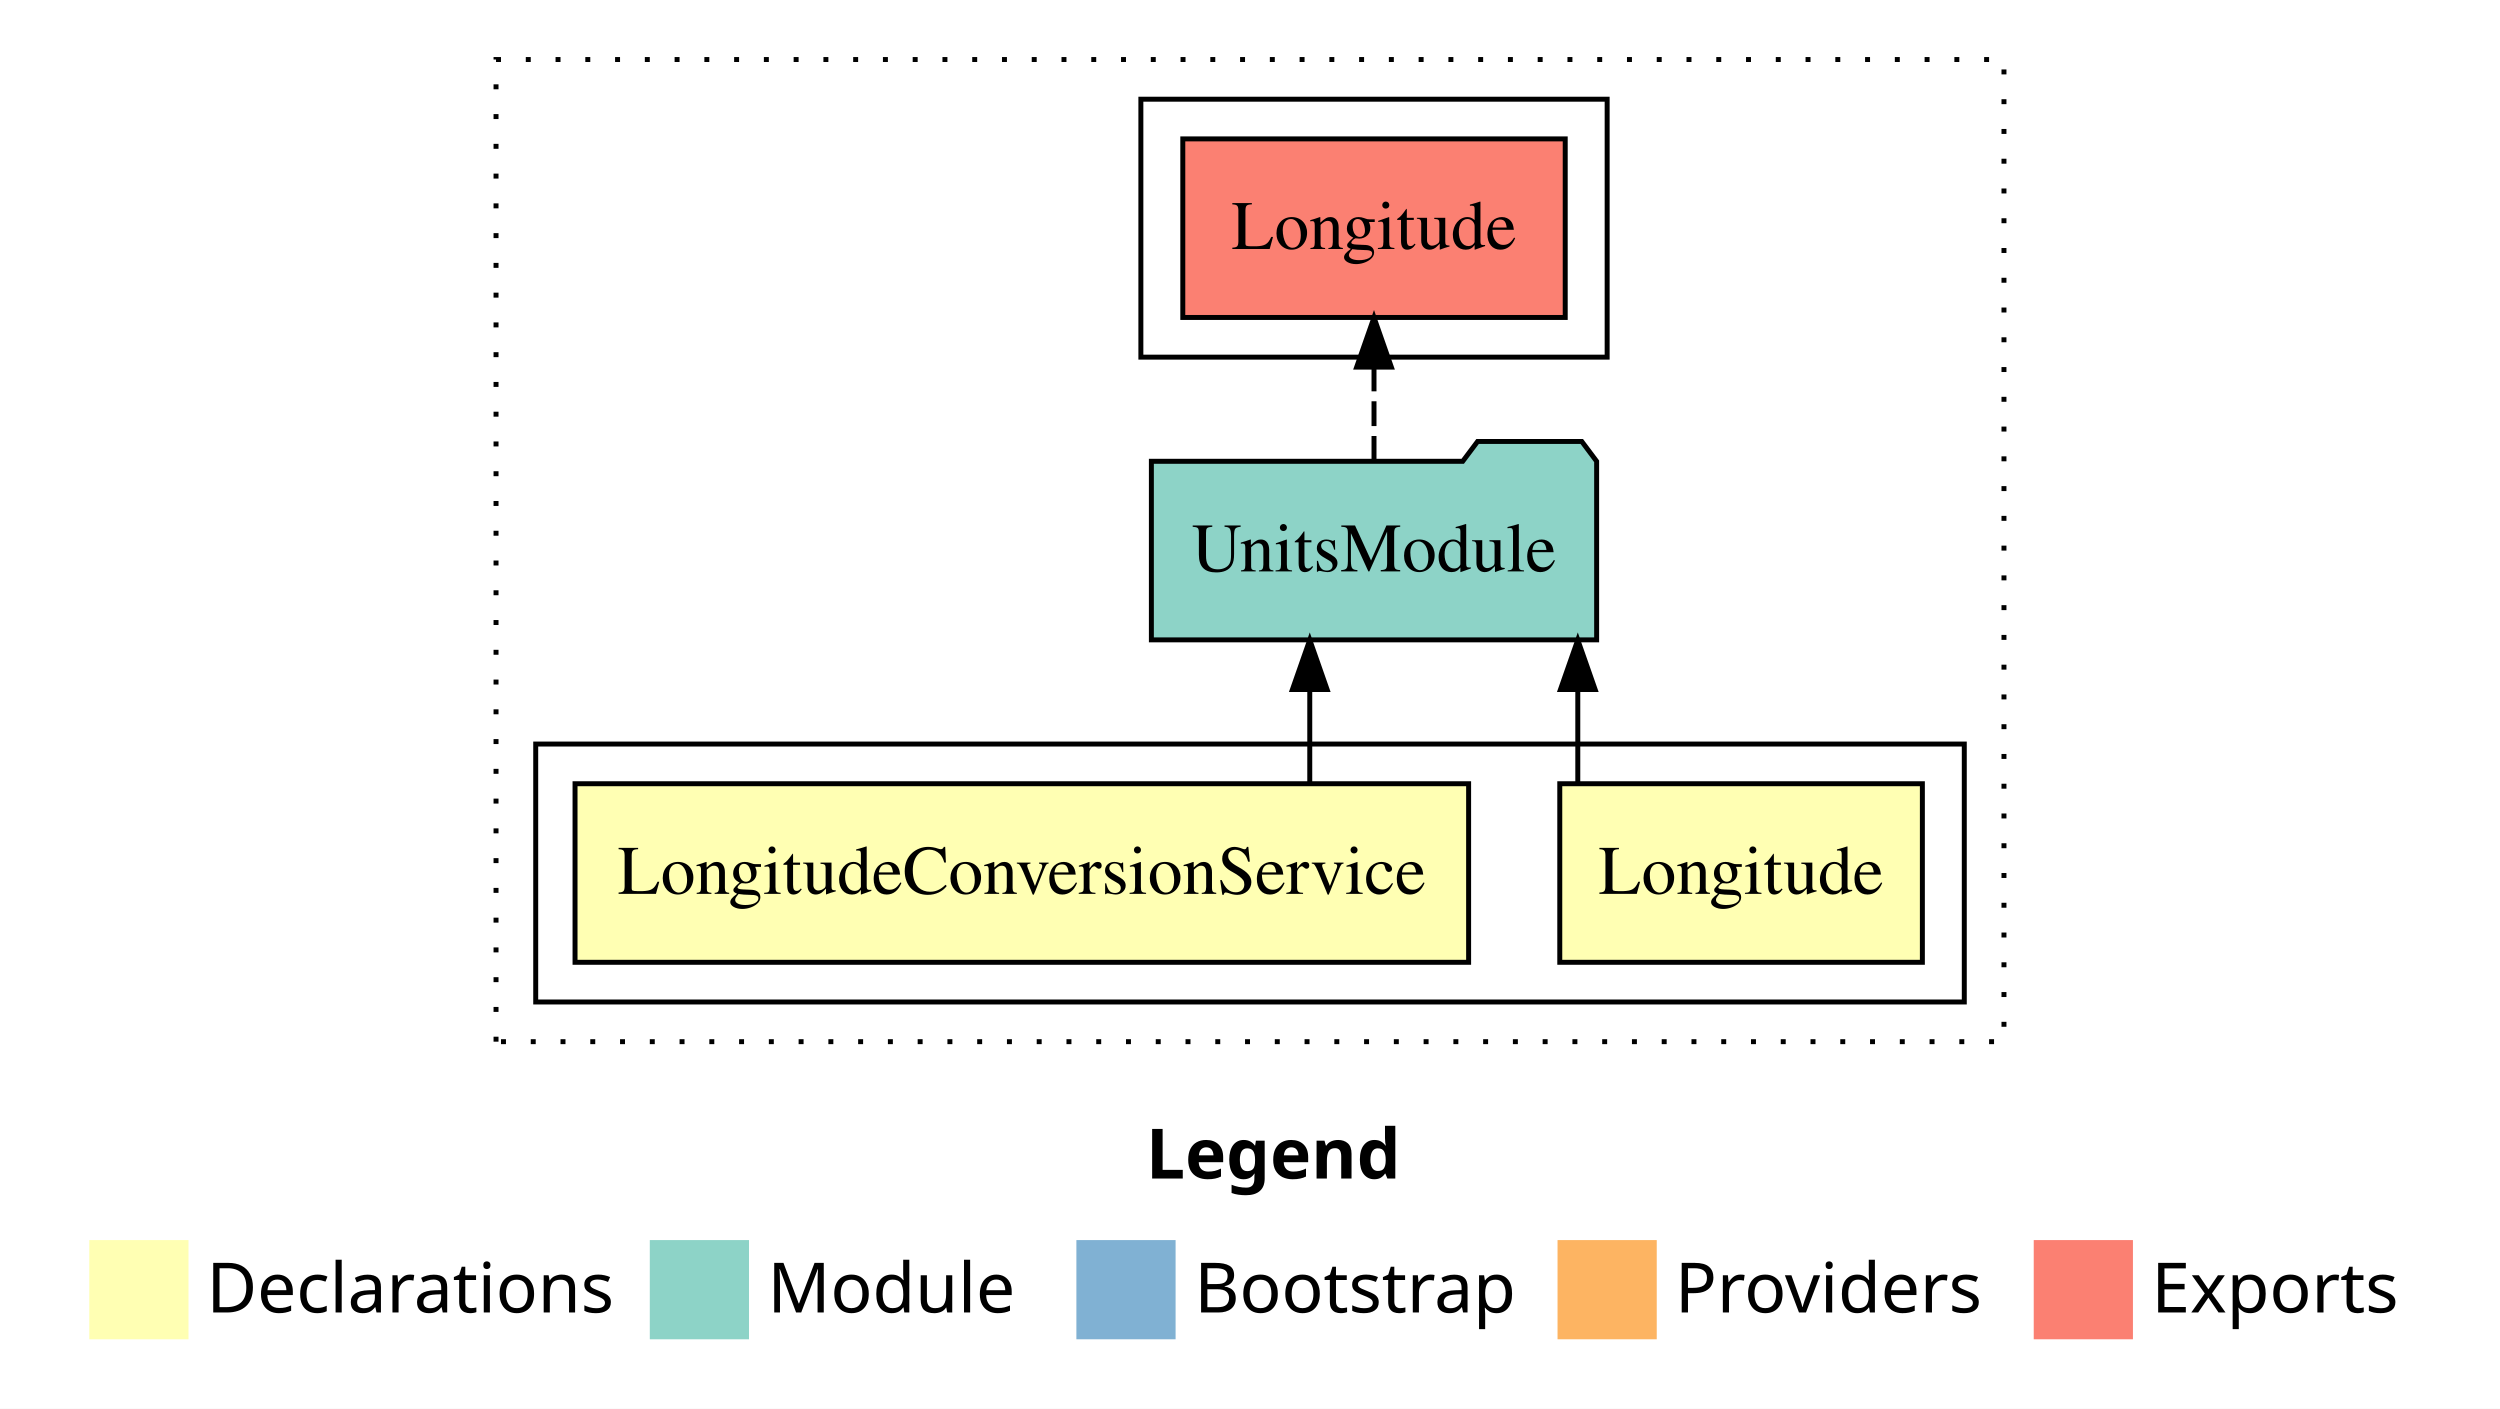
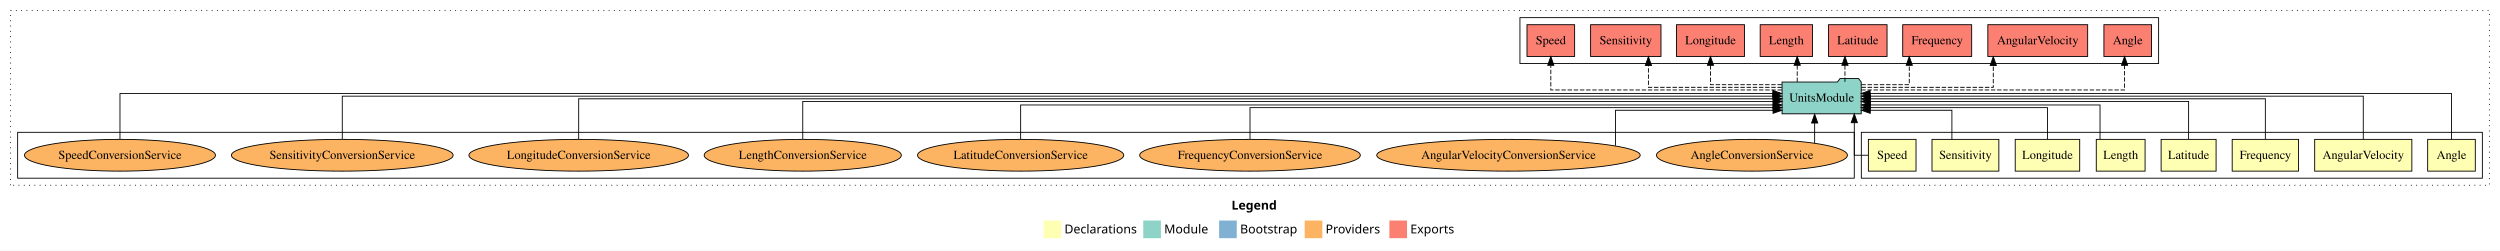
- <svg xmlns="http://www.w3.org/2000/svg" width="504pt" height="284pt" viewBox="0.00 0.00 504.00 284.00">
+ <svg xmlns="http://www.w3.org/2000/svg" width="2834pt" height="284pt" viewBox="0.00 0.00 2834.00 284.00">
  <g id="graph0" class="graph" transform="scale(1 1) rotate(0) translate(4 280)">
-     <polygon fill="#ffffff" stroke="transparent" points="-4,4 -4,-280 500,-280 500,4 -4,4" />
-     <text text-anchor="start" x="227.009" y="-42.4" font-family="sans-serif" font-weight="bold" font-size="14.00" fill="#000000">Legend</text>
-     <polygon fill="#ffffb3" stroke="transparent" points="14,-10 14,-30 34,-30 34,-10 14,-10" />
-     <text text-anchor="start" x="37.629" y="-15.4" font-family="sans-serif" font-size="14.00" fill="#000000">  Declarations</text>
-     <polygon fill="#8dd3c7" stroke="transparent" points="127,-10 127,-30 147,-30 147,-10 127,-10" />
-     <text text-anchor="start" x="150.725" y="-15.4" font-family="sans-serif" font-size="14.00" fill="#000000">  Module</text>
-     <polygon fill="#80b1d3" stroke="transparent" points="213,-10 213,-30 233,-30 233,-10 213,-10" />
-     <text text-anchor="start" x="236.781" y="-15.4" font-family="sans-serif" font-size="14.00" fill="#000000">  Bootstrap</text>
-     <polygon fill="#fdb462" stroke="transparent" points="310,-10 310,-30 330,-30 330,-10 310,-10" />
-     <text text-anchor="start" x="333.673" y="-15.4" font-family="sans-serif" font-size="14.00" fill="#000000">  Providers</text>
-     <polygon fill="#fb8072" stroke="transparent" points="406,-10 406,-30 426,-30 426,-10 406,-10" />
-     <text text-anchor="start" x="429.726" y="-15.4" font-family="sans-serif" font-size="14.00" fill="#000000">  Exports</text>
+     <polygon fill="#ffffff" stroke="transparent" points="-4,4 -4,-280 2830,-280 2830,4 -4,4" />
+     <text text-anchor="start" x="1392.009" y="-42.4" font-family="sans-serif" font-weight="bold" font-size="14.00" fill="#000000">Legend</text>
+     <polygon fill="#ffffb3" stroke="transparent" points="1179,-10 1179,-30 1199,-30 1199,-10 1179,-10" />
+     <text text-anchor="start" x="1202.629" y="-15.4" font-family="sans-serif" font-size="14.00" fill="#000000">  Declarations</text>
+     <polygon fill="#8dd3c7" stroke="transparent" points="1292,-10 1292,-30 1312,-30 1312,-10 1292,-10" />
+     <text text-anchor="start" x="1315.725" y="-15.4" font-family="sans-serif" font-size="14.00" fill="#000000">  Module</text>
+     <polygon fill="#80b1d3" stroke="transparent" points="1378,-10 1378,-30 1398,-30 1398,-10 1378,-10" />
+     <text text-anchor="start" x="1401.781" y="-15.4" font-family="sans-serif" font-size="14.00" fill="#000000">  Bootstrap</text>
+     <polygon fill="#fdb462" stroke="transparent" points="1475,-10 1475,-30 1495,-30 1495,-10 1475,-10" />
+     <text text-anchor="start" x="1498.673" y="-15.4" font-family="sans-serif" font-size="14.00" fill="#000000">  Providers</text>
+     <polygon fill="#fb8072" stroke="transparent" points="1571,-10 1571,-30 1591,-30 1591,-10 1571,-10" />
+     <text text-anchor="start" x="1594.726" y="-15.4" font-family="sans-serif" font-size="14.00" fill="#000000">  Exports</text>
    <g id="clust1" class="cluster">
-       <polygon fill="none" stroke="#000000" stroke-dasharray="1,5" points="96,-70 96,-268 400,-268 400,-70 96,-70" />
+       <polygon fill="none" stroke="#000000" stroke-dasharray="1,5" points="8,-70 8,-268 2818,-268 2818,-70 8,-70" />
    </g>
    <g id="clust2" class="cluster">
-       <polygon fill="none" stroke="#000000" points="104,-78 104,-130 392,-130 392,-78 104,-78" />
-     </g>
-     <g id="clust6" class="cluster">
-       <polygon fill="none" stroke="#000000" points="226,-208 226,-260 320,-260 320,-208 226,-208" />
+       <polygon fill="none" stroke="#000000" points="2106,-78 2106,-130 2810,-130 2810,-78 2106,-78" />
+     </g>
+     <g id="clust12" class="cluster">
+       <polygon fill="none" stroke="#000000" points="1719,-208 1719,-260 2443,-260 2443,-208 1719,-208" />
+     </g>
+     <g id="clust14" class="cluster">
+       <polygon fill="none" stroke="#000000" points="16,-78 16,-130 2098,-130 2098,-78 16,-78" />
    </g>
    <g id="node1" class="node">
-       <polygon fill="#ffffb3" stroke="#000000" points="383.55,-122 310.45,-122 310.45,-86 383.55,-86 383.55,-122" />
-       <text text-anchor="middle" x="347" y="-99.8" font-family="Times,serif" font-size="14.00" fill="#000000">Longitude</text>
+       <polygon fill="#ffffb3" stroke="#000000" points="2802,-122 2748,-122 2748,-86 2802,-86 2802,-122" />
+       <text text-anchor="middle" x="2775" y="-99.8" font-family="Times,serif" font-size="14.00" fill="#000000">Angle</text>
+     </g>
+     <g id="node9" class="node">
+       <polygon fill="#8dd3c7" stroke="#000000" points="2105.882,-187 2102.882,-191 2081.882,-191 2078.882,-187 2016.118,-187 2016.118,-151 2105.882,-151 2105.882,-187" />
+       <text text-anchor="middle" x="2061" y="-164.8" font-family="Times,serif" font-size="14.00" fill="#000000">UnitsModule</text>
+     </g>
+     <g id="edge1" class="edge">
+       <path fill="none" stroke="#000000" d="M2775,-122.027C2775,-142.767 2775,-174 2775,-174 2775,-174 2115.934,-174 2115.934,-174" />
+       <polygon fill="#000000" stroke="#000000" points="2115.934,-170.5 2105.934,-174 2115.934,-177.5 2115.934,-170.5" />
+     </g>
+     <g id="node2" class="node">
+       <polygon fill="#ffffb3" stroke="#000000" points="2730.08,-122 2619.92,-122 2619.92,-86 2730.08,-86 2730.08,-122" />
+       <text text-anchor="middle" x="2675" y="-99.8" font-family="Times,serif" font-size="14.00" fill="#000000">AngularVelocity</text>
+     </g>
+     <g id="edge2" class="edge">
+       <path fill="none" stroke="#000000" d="M2675,-122.308C2675,-142.145 2675,-171 2675,-171 2675,-171 2116.149,-171 2116.149,-171" />
+       <polygon fill="#000000" stroke="#000000" points="2116.149,-167.5 2106.149,-171 2116.149,-174.5 2116.149,-167.5" />
    </g>
    <g id="node3" class="node">
-       <polygon fill="#8dd3c7" stroke="#000000" points="317.882,-187 314.882,-191 293.882,-191 290.882,-187 228.118,-187 228.118,-151 317.882,-151 317.882,-187" />
-       <text text-anchor="middle" x="273" y="-164.8" font-family="Times,serif" font-size="14.00" fill="#000000">UnitsModule</text>
-     </g>
-     <g id="edge1" class="edge">
-       <path fill="none" stroke="#000000" d="M314.083,-122.106C314.083,-122.106 314.083,-140.991 314.083,-140.991" />
-       <polygon fill="#000000" stroke="#000000" points="310.584,-140.991 314.083,-150.991 317.584,-140.991 310.584,-140.991" />
-     </g>
-     <g id="node2" class="node">
-       <polygon fill="#ffffb3" stroke="#000000" points="292.073,-122 111.927,-122 111.927,-86 292.073,-86 292.073,-122" />
-       <text text-anchor="middle" x="202" y="-99.8" font-family="Times,serif" font-size="14.00" fill="#000000">LongitudeConversionService</text>
-     </g>
-     <g id="edge2" class="edge">
-       <path fill="none" stroke="#000000" d="M260.048,-122.106C260.048,-122.106 260.048,-140.991 260.048,-140.991" />
-       <polygon fill="#000000" stroke="#000000" points="256.548,-140.991 260.048,-150.991 263.548,-140.991 256.548,-140.991" />
+       <polygon fill="#ffffb3" stroke="#000000" points="2601.587,-122 2526.413,-122 2526.413,-86 2601.587,-86 2601.587,-122" />
+       <text text-anchor="middle" x="2564" y="-99.8" font-family="Times,serif" font-size="14.00" fill="#000000">Frequency</text>
+     </g>
+     <g id="edge3" class="edge">
+       <path fill="none" stroke="#000000" d="M2564,-122.169C2564,-141.09 2564,-168 2564,-168 2564,-168 2116.081,-168 2116.081,-168" />
+       <polygon fill="#000000" stroke="#000000" points="2116.081,-164.5 2106.081,-168 2116.081,-171.5 2116.081,-164.5" />
    </g>
    <g id="node4" class="node">
-       <polygon fill="#fb8072" stroke="#000000" points="311.548,-252 234.452,-252 234.452,-216 311.548,-216 311.548,-252" />
-       <text text-anchor="middle" x="273" y="-229.8" font-family="Times,serif" font-size="14.00" fill="#000000">Longitude </text>
-     </g>
-     <g id="edge3" class="edge">
-       <path fill="none" stroke="#000000" stroke-dasharray="5,2" d="M273,-187.106C273,-187.106 273,-205.991 273,-205.991" />
-       <polygon fill="#000000" stroke="#000000" points="269.5,-205.991 273,-215.991 276.5,-205.991 269.5,-205.991" />
+       <polygon fill="#ffffb3" stroke="#000000" points="2508.155,-122 2445.845,-122 2445.845,-86 2508.155,-86 2508.155,-122" />
+       <text text-anchor="middle" x="2477" y="-99.8" font-family="Times,serif" font-size="14.00" fill="#000000">Latitude</text>
+     </g>
+     <g id="edge4" class="edge">
+       <path fill="none" stroke="#000000" d="M2477,-122.302C2477,-140.27 2477,-165 2477,-165 2477,-165 2115.914,-165 2115.914,-165" />
+       <polygon fill="#000000" stroke="#000000" points="2115.915,-161.5 2105.914,-165 2115.914,-168.5 2115.915,-161.5" />
+     </g>
+     <g id="node5" class="node">
+       <polygon fill="#ffffb3" stroke="#000000" points="2427.659,-122 2372.341,-122 2372.341,-86 2427.659,-86 2427.659,-122" />
+       <text text-anchor="middle" x="2400" y="-99.8" font-family="Times,serif" font-size="14.00" fill="#000000">Length</text>
+     </g>
+     <g id="edge5" class="edge">
+       <path fill="none" stroke="#000000" d="M2376.586,-122.035C2376.586,-138.734 2376.586,-161 2376.586,-161 2376.586,-161 2116.216,-161 2116.216,-161" />
+       <polygon fill="#000000" stroke="#000000" points="2116.216,-157.5 2106.216,-161 2116.216,-164.5 2116.216,-157.5" />
+     </g>
+     <g id="node6" class="node">
+       <polygon fill="#ffffb3" stroke="#000000" points="2353.55,-122 2280.45,-122 2280.45,-86 2353.55,-86 2353.55,-122" />
+       <text text-anchor="middle" x="2317" y="-99.8" font-family="Times,serif" font-size="14.00" fill="#000000">Longitude</text>
+     </g>
+     <g id="edge6" class="edge">
+       <path fill="none" stroke="#000000" d="M2317,-122.282C2317,-137.948 2317,-158 2317,-158 2317,-158 2115.885,-158 2115.885,-158" />
+       <polygon fill="#000000" stroke="#000000" points="2115.885,-154.5 2105.885,-158 2115.885,-161.5 2115.885,-154.5" />
+     </g>
+     <g id="node7" class="node">
+       <polygon fill="#ffffb3" stroke="#000000" points="2261.895,-122 2186.105,-122 2186.105,-86 2261.895,-86 2261.895,-122" />
+       <text text-anchor="middle" x="2224" y="-99.8" font-family="Times,serif" font-size="14.00" fill="#000000">Sensitivity</text>
+     </g>
+     <g id="edge7" class="edge">
+       <path fill="none" stroke="#000000" d="M2208.673,-122.124C2208.673,-136.783 2208.673,-155 2208.673,-155 2208.673,-155 2116.109,-155 2116.109,-155" />
+       <polygon fill="#000000" stroke="#000000" points="2116.109,-151.5 2106.109,-155 2116.109,-158.5 2116.109,-151.5" />
+     </g>
+     <g id="node8" class="node">
+       <polygon fill="#ffffb3" stroke="#000000" points="2168,-122 2114,-122 2114,-86 2168,-86 2168,-122" />
+       <text text-anchor="middle" x="2141" y="-99.8" font-family="Times,serif" font-size="14.00" fill="#000000">Speed</text>
+     </g>
+     <g id="edge8" class="edge">
+       <path fill="none" stroke="#000000" d="M2113.542,-104C2105.12,-104 2098.028,-104 2098.028,-104 2098.028,-104 2098.028,-140.894 2098.028,-140.894" />
+       <polygon fill="#000000" stroke="#000000" points="2094.528,-140.894 2098.028,-150.894 2101.528,-140.894 2094.528,-140.894" />
+     </g>
+     <g id="node10" class="node">
+       <polygon fill="#fb8072" stroke="#000000" points="2435,-252 2381,-252 2381,-216 2435,-216 2435,-252" />
+       <text text-anchor="middle" x="2408" y="-229.8" font-family="Times,serif" font-size="14.00" fill="#000000">Angle </text>
+     </g>
+     <g id="edge9" class="edge">
+       <path fill="none" stroke="#000000" stroke-dasharray="5,2" d="M2105.895,-178C2198.982,-178 2404.414,-178 2404.414,-178 2404.414,-178 2404.414,-205.973 2404.414,-205.973" />
+       <polygon fill="#000000" stroke="#000000" points="2400.914,-205.973 2404.414,-215.973 2407.914,-205.973 2400.914,-205.973" />
+     </g>
+     <g id="node11" class="node">
+       <polygon fill="#fb8072" stroke="#000000" points="2362.581,-252 2249.419,-252 2249.419,-216 2362.581,-216 2362.581,-252" />
+       <text text-anchor="middle" x="2306" y="-229.8" font-family="Times,serif" font-size="14.00" fill="#000000">AngularVelocity </text>
+     </g>
+     <g id="edge10" class="edge">
+       <path fill="none" stroke="#000000" stroke-dasharray="5,2" d="M2106.129,-181C2163.61,-181 2255.579,-181 2255.579,-181 2255.579,-181 2255.579,-205.76 2255.579,-205.76" />
+       <polygon fill="#000000" stroke="#000000" points="2252.079,-205.76 2255.579,-215.76 2259.079,-205.76 2252.079,-205.76" />
+     </g>
+     <g id="node12" class="node">
+       <polygon fill="#fb8072" stroke="#000000" points="2231.088,-252 2152.912,-252 2152.912,-216 2231.088,-216 2231.088,-252" />
+       <text text-anchor="middle" x="2192" y="-229.8" font-family="Times,serif" font-size="14.00" fill="#000000">Frequency </text>
+     </g>
+     <g id="edge11" class="edge">
+       <path fill="none" stroke="#000000" stroke-dasharray="5,2" d="M2106.026,-184C2132.313,-184 2160.353,-184 2160.353,-184 2160.353,-184 2160.353,-205.949 2160.353,-205.949" />
+       <polygon fill="#000000" stroke="#000000" points="2156.853,-205.949 2160.353,-215.949 2163.853,-205.949 2156.853,-205.949" />
+     </g>
+     <g id="node13" class="node">
+       <polygon fill="#fb8072" stroke="#000000" points="2135.154,-252 2068.846,-252 2068.846,-216 2135.154,-216 2135.154,-252" />
+       <text text-anchor="middle" x="2102" y="-229.8" font-family="Times,serif" font-size="14.00" fill="#000000">Latitude </text>
+     </g>
+     <g id="edge12" class="edge">
+       <path fill="none" stroke="#000000" stroke-dasharray="5,2" d="M2087.432,-187.106C2087.432,-187.106 2087.432,-205.991 2087.432,-205.991" />
+       <polygon fill="#000000" stroke="#000000" points="2083.932,-205.991 2087.432,-215.991 2090.932,-205.991 2083.932,-205.991" />
+     </g>
+     <g id="node14" class="node">
+       <polygon fill="#fb8072" stroke="#000000" points="2050.658,-252 1991.342,-252 1991.342,-216 2050.658,-216 2050.658,-252" />
+       <text text-anchor="middle" x="2021" y="-229.8" font-family="Times,serif" font-size="14.00" fill="#000000">Length </text>
+     </g>
+     <g id="edge13" class="edge">
+       <path fill="none" stroke="#000000" stroke-dasharray="5,2" d="M2033.319,-187.106C2033.319,-187.106 2033.319,-205.991 2033.319,-205.991" />
+       <polygon fill="#000000" stroke="#000000" points="2029.819,-205.991 2033.319,-215.991 2036.819,-205.991 2029.819,-205.991" />
+     </g>
+     <g id="node15" class="node">
+       <polygon fill="#fb8072" stroke="#000000" points="1973.548,-252 1896.452,-252 1896.452,-216 1973.548,-216 1973.548,-252" />
+       <text text-anchor="middle" x="1935" y="-229.8" font-family="Times,serif" font-size="14.00" fill="#000000">Longitude </text>
+     </g>
+     <g id="edge14" class="edge">
+       <path fill="none" stroke="#000000" stroke-dasharray="5,2" d="M2015.867,-184C1979.713,-184 1935,-184 1935,-184 1935,-184 1935,-205.949 1935,-205.949" />
+       <polygon fill="#000000" stroke="#000000" points="1931.5,-205.949 1935,-215.949 1938.5,-205.949 1931.5,-205.949" />
+     </g>
+     <g id="node16" class="node">
+       <polygon fill="#fb8072" stroke="#000000" points="1878.896,-252 1799.104,-252 1799.104,-216 1878.896,-216 1878.896,-252" />
+       <text text-anchor="middle" x="1839" y="-229.8" font-family="Times,serif" font-size="14.00" fill="#000000">Sensitivity </text>
+     </g>
+     <g id="edge15" class="edge">
+       <path fill="none" stroke="#000000" stroke-dasharray="5,2" d="M2015.953,-181C1957.983,-181 1864.648,-181 1864.648,-181 1864.648,-181 1864.648,-205.76 1864.648,-205.76" />
+       <polygon fill="#000000" stroke="#000000" points="1861.148,-205.76 1864.648,-215.76 1868.148,-205.76 1861.148,-205.76" />
+     </g>
+     <g id="node17" class="node">
+       <polygon fill="#fb8072" stroke="#000000" points="1781,-252 1727,-252 1727,-216 1781,-216 1781,-252" />
+       <text text-anchor="middle" x="1754" y="-229.8" font-family="Times,serif" font-size="14.00" fill="#000000">Speed </text>
+     </g>
+     <g id="edge16" class="edge">
+       <path fill="none" stroke="#000000" stroke-dasharray="5,2" d="M2016.031,-178C1930.759,-178 1754,-178 1754,-178 1754,-178 1754,-205.973 1754,-205.973" />
+       <polygon fill="#000000" stroke="#000000" points="1750.5,-205.973 1754,-215.973 1757.5,-205.973 1750.5,-205.973" />
+     </g>
+     <g id="node18" class="node">
+       <ellipse fill="#fdb462" stroke="#000000" cx="1982" cy="-104" rx="108.228" ry="18" />
+       <text text-anchor="middle" x="1982" y="-99.8" font-family="Times,serif" font-size="14.00" fill="#000000">AngleConversionService</text>
+     </g>
+     <g id="edge17" class="edge">
+       <path fill="none" stroke="#000000" d="M2053.086,-117.785C2053.086,-117.785 2053.086,-140.548 2053.086,-140.548" />
+       <polygon fill="#000000" stroke="#000000" points="2049.586,-140.547 2053.086,-150.548 2056.586,-140.548 2049.586,-140.547" />
+     </g>
+     <g id="node19" class="node">
+       <ellipse fill="#fdb462" stroke="#000000" cx="1706" cy="-104" rx="149.32" ry="18" />
+       <text text-anchor="middle" x="1706" y="-99.8" font-family="Times,serif" font-size="14.00" fill="#000000">AngularVelocityConversionService</text>
+     </g>
+     <g id="edge18" class="edge">
+       <path fill="none" stroke="#000000" d="M1827.356,-114.816C1827.356,-129.786 1827.356,-155 1827.356,-155 1827.356,-155 2005.951,-155 2005.951,-155" />
+       <polygon fill="#000000" stroke="#000000" points="2005.951,-158.5 2015.951,-155 2005.951,-151.5 2005.951,-158.5" />
+     </g>
+     <g id="node20" class="node">
+       <ellipse fill="#fdb462" stroke="#000000" cx="1413" cy="-104" rx="125.045" ry="18" />
+       <text text-anchor="middle" x="1413" y="-99.8" font-family="Times,serif" font-size="14.00" fill="#000000">FrequencyConversionService</text>
+     </g>
+     <g id="edge19" class="edge">
+       <path fill="none" stroke="#000000" d="M1413,-122.282C1413,-137.948 1413,-158 1413,-158 1413,-158 2005.948,-158 2005.948,-158" />
+       <polygon fill="#000000" stroke="#000000" points="2005.948,-161.5 2015.948,-158 2005.948,-154.5 2005.948,-161.5" />
+     </g>
+     <g id="node21" class="node">
+       <ellipse fill="#fdb462" stroke="#000000" cx="1153" cy="-104" rx="116.892" ry="18" />
+       <text text-anchor="middle" x="1153" y="-99.8" font-family="Times,serif" font-size="14.00" fill="#000000">LatitudeConversionService</text>
+     </g>
+     <g id="edge20" class="edge">
+       <path fill="none" stroke="#000000" d="M1153,-122.035C1153,-138.734 1153,-161 1153,-161 1153,-161 2005.972,-161 2005.972,-161" />
+       <polygon fill="#000000" stroke="#000000" points="2005.972,-164.5 2015.972,-161 2005.972,-157.5 2005.972,-164.5" />
+     </g>
+     <g id="node22" class="node">
+       <ellipse fill="#fdb462" stroke="#000000" cx="906" cy="-104" rx="111.741" ry="18" />
+       <text text-anchor="middle" x="906" y="-99.8" font-family="Times,serif" font-size="14.00" fill="#000000">LengthConversionService</text>
+     </g>
+     <g id="edge21" class="edge">
+       <path fill="none" stroke="#000000" d="M906,-122.302C906,-140.27 906,-165 906,-165 906,-165 2006.077,-165 2006.077,-165" />
+       <polygon fill="#000000" stroke="#000000" points="2006.077,-168.5 2016.077,-165 2006.077,-161.5 2006.077,-168.5" />
+     </g>
+     <g id="node23" class="node">
+       <ellipse fill="#fdb462" stroke="#000000" cx="652" cy="-104" rx="124.422" ry="18" />
+       <text text-anchor="middle" x="652" y="-99.8" font-family="Times,serif" font-size="14.00" fill="#000000">LongitudeConversionService</text>
+     </g>
+     <g id="edge22" class="edge">
+       <path fill="none" stroke="#000000" d="M652,-122.169C652,-141.09 652,-168 652,-168 652,-168 2006.111,-168 2006.111,-168" />
+       <polygon fill="#000000" stroke="#000000" points="2006.111,-171.5 2016.111,-168 2006.111,-164.5 2006.111,-171.5" />
+     </g>
+     <g id="node24" class="node">
+       <ellipse fill="#fdb462" stroke="#000000" cx="384" cy="-104" rx="125.659" ry="18" />
+       <text text-anchor="middle" x="384" y="-99.8" font-family="Times,serif" font-size="14.00" fill="#000000">SensitivityConversionService</text>
+     </g>
+     <g id="edge23" class="edge">
+       <path fill="none" stroke="#000000" d="M384,-122.308C384,-142.145 384,-171 384,-171 384,-171 2005.71,-171 2005.71,-171" />
+       <polygon fill="#000000" stroke="#000000" points="2005.71,-174.5 2015.71,-171 2005.71,-167.5 2005.71,-174.5" />
+     </g>
+     <g id="node25" class="node">
+       <ellipse fill="#fdb462" stroke="#000000" cx="132" cy="-104" rx="108.228" ry="18" />
+       <text text-anchor="middle" x="132" y="-99.8" font-family="Times,serif" font-size="14.00" fill="#000000">SpeedConversionService</text>
+     </g>
+     <g id="edge24" class="edge">
+       <path fill="none" stroke="#000000" d="M132,-122.027C132,-142.767 132,-174 132,-174 132,-174 2005.689,-174 2005.689,-174" />
+       <polygon fill="#000000" stroke="#000000" points="2005.689,-177.5 2015.689,-174 2005.689,-170.5 2005.689,-177.5" />
    </g>
  </g>
</svg>
